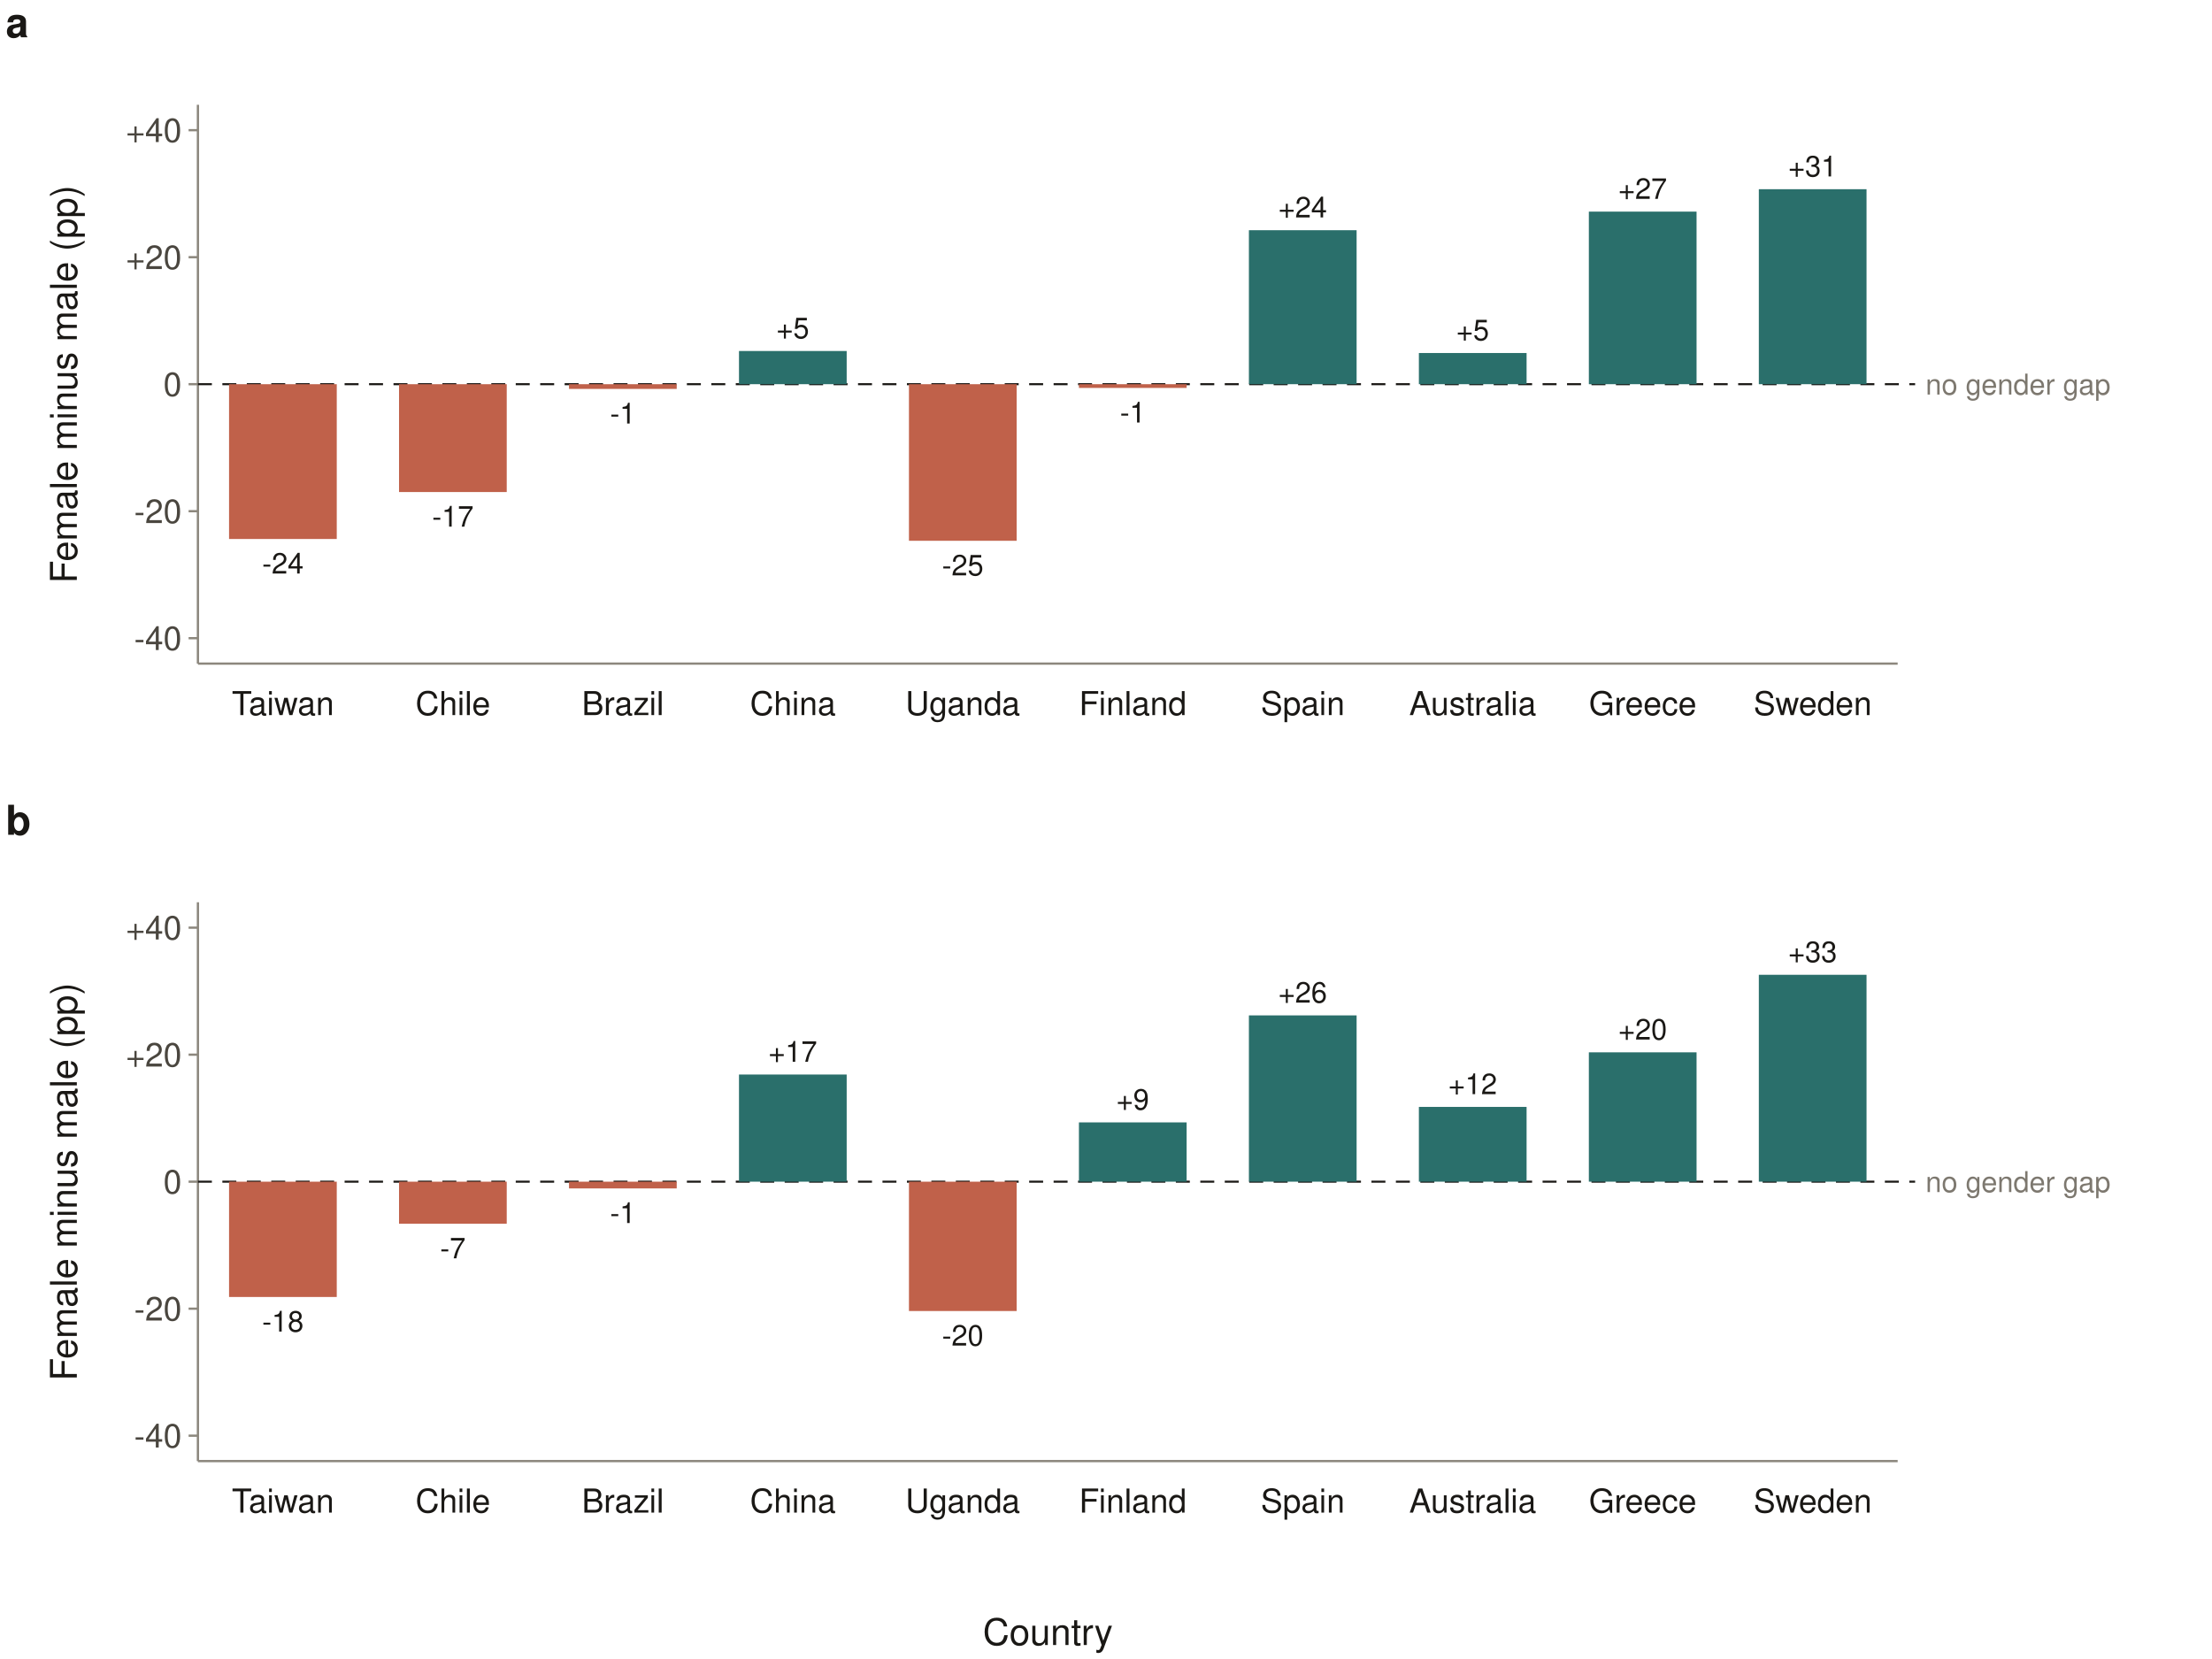
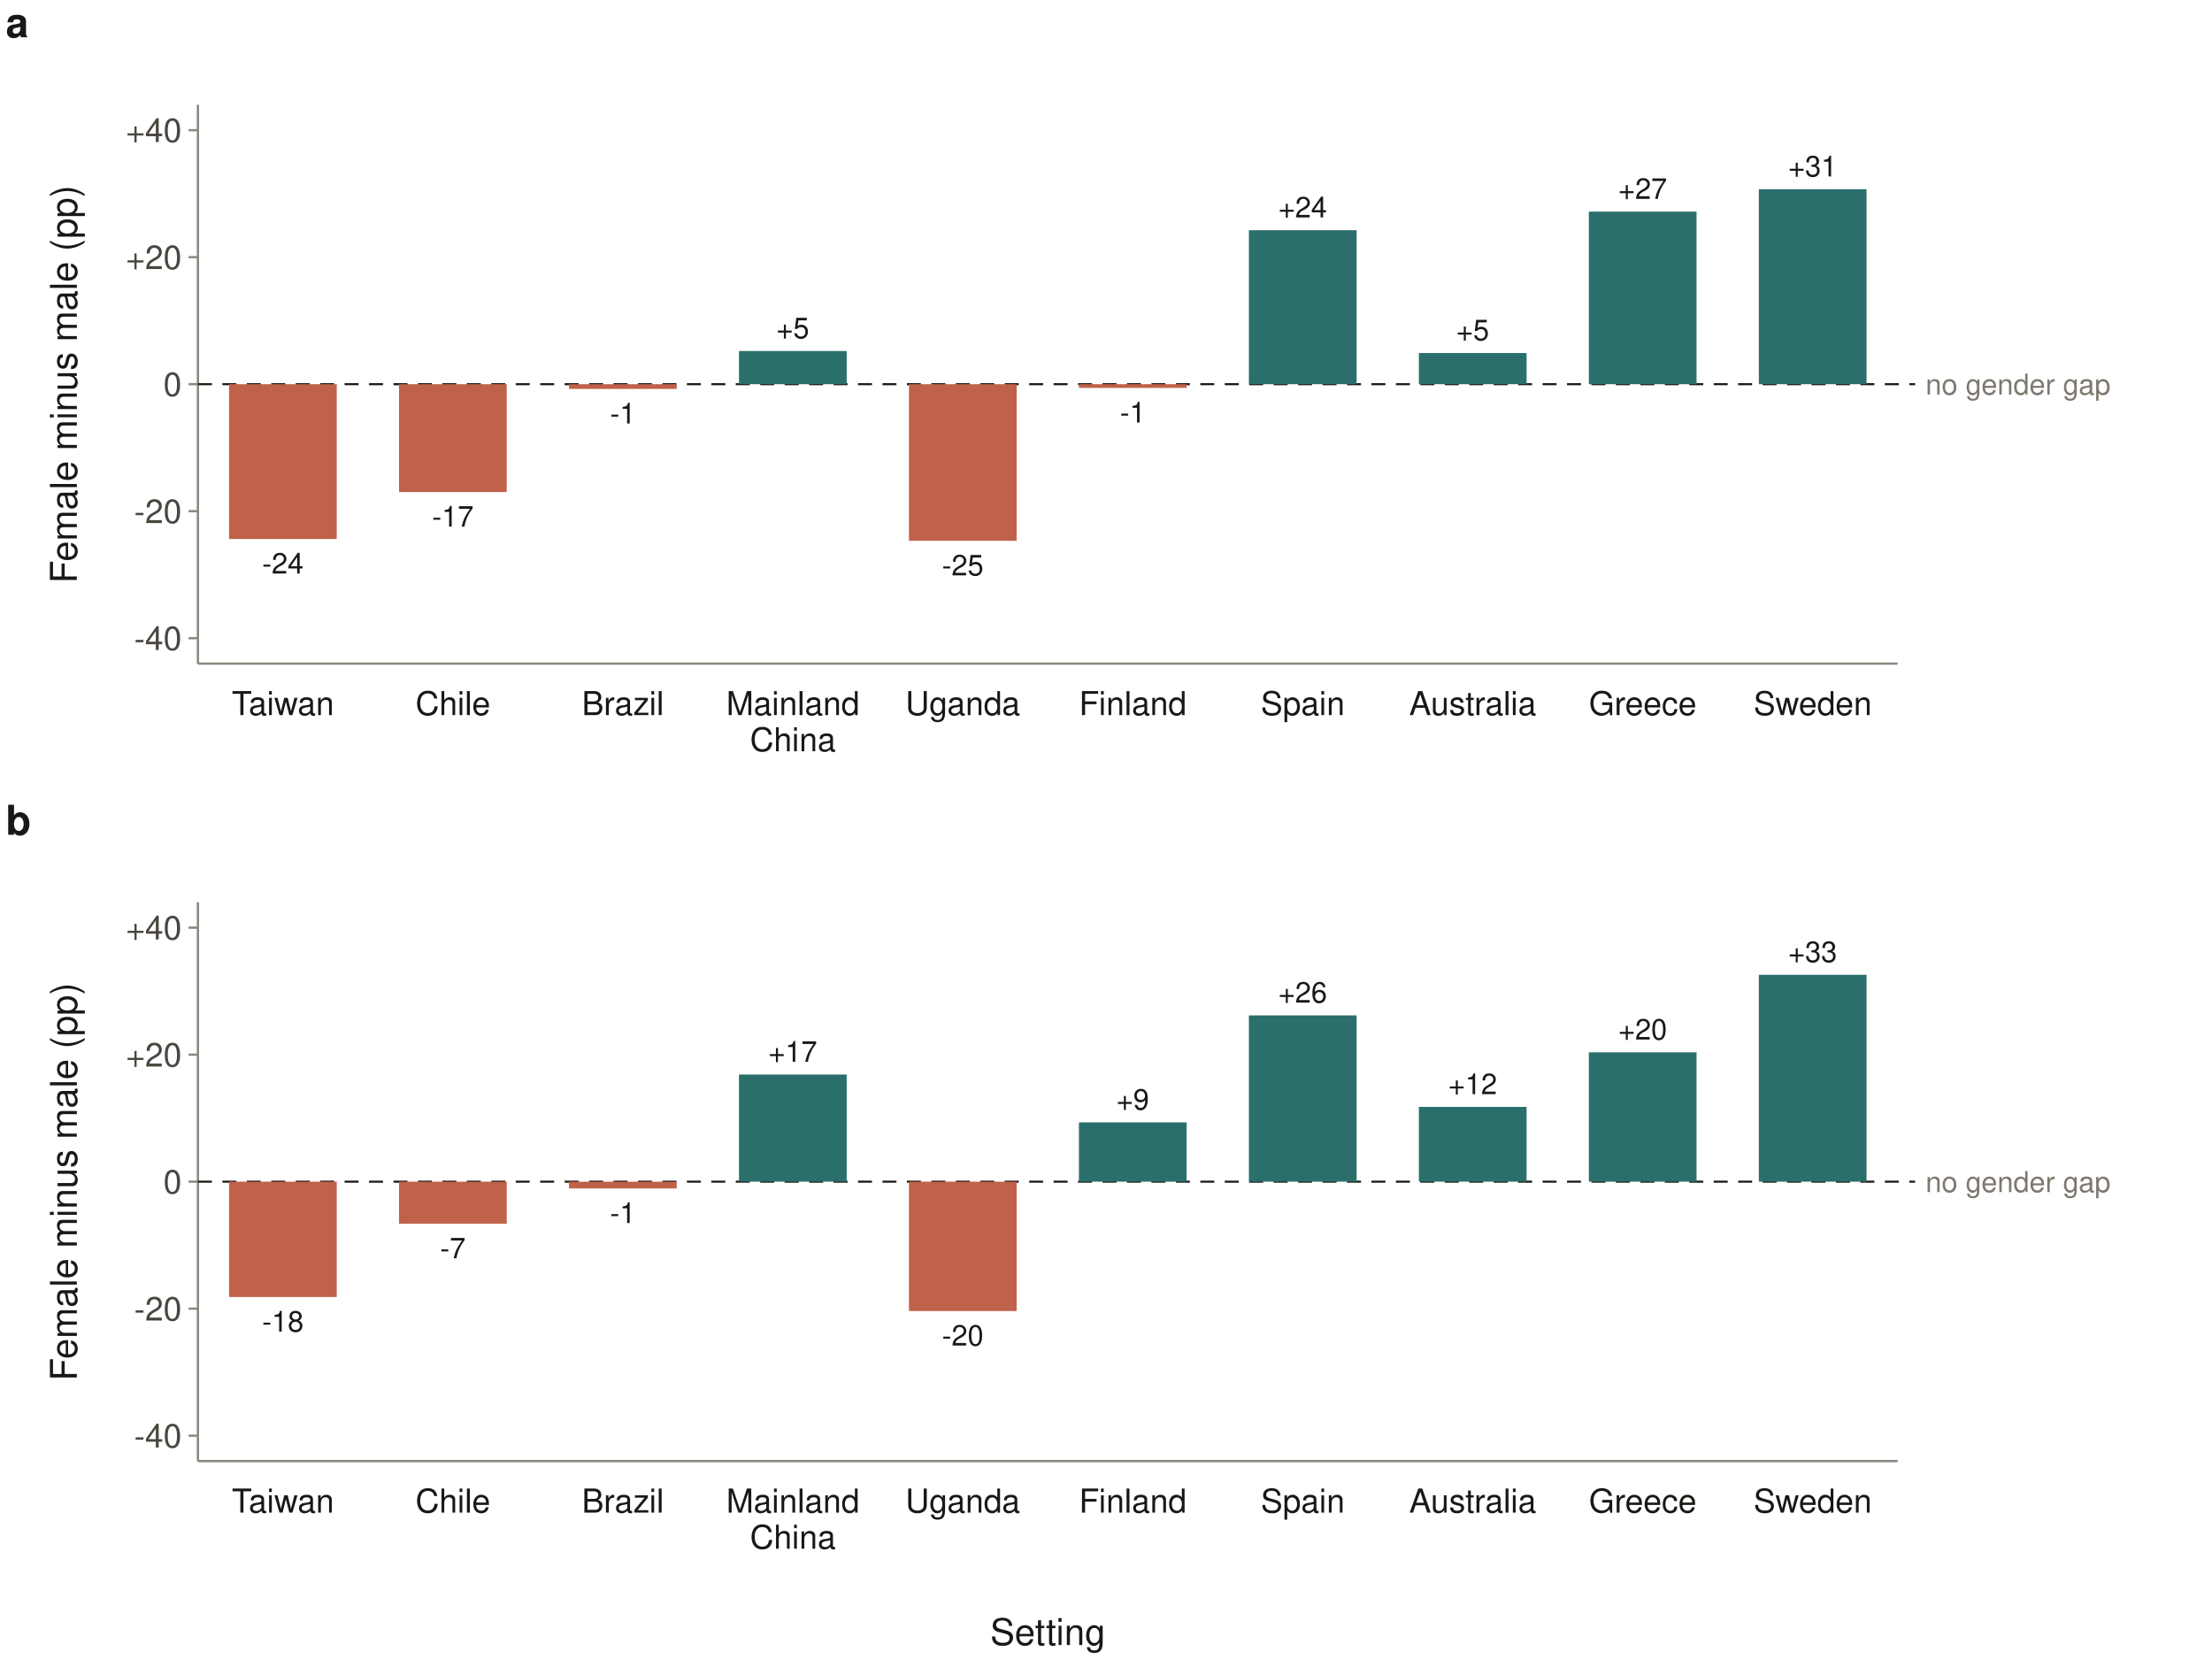
<svg xmlns="http://www.w3.org/2000/svg" width="190mm" height="142.5mm" viewBox="0 0 190 142.5">
  <rect width="190" height="142.5" fill="#FFFFFF" />
  <g transform="translate(0 0)">
    <line x1="17" y1="57" x2="17" y2="9" stroke="#8C877D" stroke-width="0.194" />
    <line x1="17" y1="57" x2="163" y2="57" stroke="#8C877D" stroke-width="0.194" />
    <line x1="16.2" y1="54.818" x2="17" y2="54.818" stroke="#8C877D" stroke-width="0.194" />
    <text x="15.6" y="55.834" font-size="2.822" font-family="Helvetica" fill="#4A463F" text-anchor="end">-40</text>
    <line x1="16.2" y1="43.909" x2="17" y2="43.909" stroke="#8C877D" stroke-width="0.194" />
    <text x="15.6" y="44.925" font-size="2.822" font-family="Helvetica" fill="#4A463F" text-anchor="end">-20</text>
    <line x1="16.2" y1="33" x2="17" y2="33" stroke="#8C877D" stroke-width="0.194" />
    <text x="15.6" y="34.016" font-size="2.822" font-family="Helvetica" fill="#4A463F" text-anchor="end">0</text>
    <line x1="16.2" y1="22.091" x2="17" y2="22.091" stroke="#8C877D" stroke-width="0.194" />
    <text x="15.6" y="23.107" font-size="2.822" font-family="Helvetica" fill="#4A463F" text-anchor="end">+20</text>
    <line x1="16.2" y1="11.182" x2="17" y2="11.182" stroke="#8C877D" stroke-width="0.194" />
    <text x="15.6" y="12.198" font-size="2.822" font-family="Helvetica" fill="#4A463F" text-anchor="end">+40</text>
    <text x="6.6" y="33" font-size="3.175" font-family="Helvetica" fill="#1A1815" text-anchor="middle" transform="rotate(-90 6.6 33)">Female minus male (pp)</text>
    <line x1="17" y1="33" x2="164.5" y2="33" stroke="#1A1815" stroke-width="0.176" stroke-dasharray="1.2 0.9" />
    <text x="165.4" y="33.889" font-size="2.469" font-family="Helvetica" fill="#7D786F">no gender gap</text>
    <rect x="19.675" y="33" width="9.251" height="13.297" fill="#C0614A" />
    <text x="24.3" y="49.266" font-size="2.469" font-family="Helvetica" fill="#1A1815" text-anchor="middle">-24</text>
    <text x="24.3" y="61.422" font-size="2.822" font-family="Helvetica" fill="#1A1815" text-anchor="middle">Taiwan</text>
    <rect x="34.275" y="33" width="9.251" height="9.264" fill="#C0614A" />
    <text x="38.9" y="45.234" font-size="2.469" font-family="Helvetica" fill="#1A1815" text-anchor="middle">-17</text>
    <text x="38.9" y="61.422" font-size="2.822" font-family="Helvetica" fill="#1A1815" text-anchor="middle">Chile</text>
    <rect x="48.875" y="33" width="9.251" height="0.406" fill="#C0614A" />
    <text x="53.5" y="36.376" font-size="2.469" font-family="Helvetica" fill="#1A1815" text-anchor="middle">-1</text>
    <text x="53.5" y="61.422" font-size="2.822" font-family="Helvetica" fill="#1A1815" text-anchor="middle">Brazil</text>
    <rect x="63.475" y="30.149" width="9.251" height="2.851" fill="#2A6F6B" />
    <text x="68.1" y="29.049" font-size="2.469" font-family="Helvetica" fill="#1A1815" text-anchor="middle">+5</text>
-     <text x="68.1" y="61.422" font-size="2.822" font-family="Helvetica" fill="#1A1815" text-anchor="middle">China</text>
+     <text x="68.1" y="61.422" font-size="2.822" font-family="Helvetica" fill="#1A1815" text-anchor="middle">Mainland</text>
+     <text x="68.1" y="64.527" font-size="2.822" font-family="Helvetica" fill="#1A1815" text-anchor="middle">China</text>
    <rect x="78.075" y="33" width="9.251" height="13.45" fill="#C0614A" />
    <text x="82.7" y="49.419" font-size="2.469" font-family="Helvetica" fill="#1A1815" text-anchor="middle">-25</text>
    <text x="82.7" y="61.422" font-size="2.822" font-family="Helvetica" fill="#1A1815" text-anchor="middle">Uganda</text>
    <rect x="92.675" y="33" width="9.251" height="0.321" fill="#C0614A" />
    <text x="97.3" y="36.291" font-size="2.469" font-family="Helvetica" fill="#1A1815" text-anchor="middle">-1</text>
    <text x="97.3" y="61.422" font-size="2.822" font-family="Helvetica" fill="#1A1815" text-anchor="middle">Finland</text>
    <rect x="107.275" y="19.774" width="9.251" height="13.226" fill="#2A6F6B" />
    <text x="111.9" y="18.674" font-size="2.469" font-family="Helvetica" fill="#1A1815" text-anchor="middle">+24</text>
    <text x="111.9" y="61.422" font-size="2.822" font-family="Helvetica" fill="#1A1815" text-anchor="middle">Spain</text>
    <rect x="121.875" y="30.322" width="9.251" height="2.678" fill="#2A6F6B" />
    <text x="126.5" y="29.222" font-size="2.469" font-family="Helvetica" fill="#1A1815" text-anchor="middle">+5</text>
    <text x="126.5" y="61.422" font-size="2.822" font-family="Helvetica" fill="#1A1815" text-anchor="middle">Australia</text>
    <rect x="136.475" y="18.177" width="9.251" height="14.823" fill="#2A6F6B" />
    <text x="141.1" y="17.077" font-size="2.469" font-family="Helvetica" fill="#1A1815" text-anchor="middle">+27</text>
    <text x="141.1" y="61.422" font-size="2.822" font-family="Helvetica" fill="#1A1815" text-anchor="middle">Greece</text>
    <rect x="151.075" y="16.252" width="9.251" height="16.748" fill="#2A6F6B" />
    <text x="155.7" y="15.152" font-size="2.469" font-family="Helvetica" fill="#1A1815" text-anchor="middle">+31</text>
    <text x="155.7" y="61.422" font-size="2.822" font-family="Helvetica" fill="#1A1815" text-anchor="middle">Sweden</text>
    <text x="0.5" y="3.2" font-size="3.528" font-family="Helvetica" fill="#1A1815" font-weight="700">a</text>
  </g>
  <g transform="translate(0 68.5)">
    <line x1="17" y1="57" x2="17" y2="9" stroke="#8C877D" stroke-width="0.194" />
    <line x1="17" y1="57" x2="163" y2="57" stroke="#8C877D" stroke-width="0.194" />
    <line x1="16.2" y1="54.818" x2="17" y2="54.818" stroke="#8C877D" stroke-width="0.194" />
    <text x="15.6" y="55.834" font-size="2.822" font-family="Helvetica" fill="#4A463F" text-anchor="end">-40</text>
    <line x1="16.2" y1="43.909" x2="17" y2="43.909" stroke="#8C877D" stroke-width="0.194" />
    <text x="15.6" y="44.925" font-size="2.822" font-family="Helvetica" fill="#4A463F" text-anchor="end">-20</text>
    <line x1="16.2" y1="33" x2="17" y2="33" stroke="#8C877D" stroke-width="0.194" />
    <text x="15.6" y="34.016" font-size="2.822" font-family="Helvetica" fill="#4A463F" text-anchor="end">0</text>
    <line x1="16.2" y1="22.091" x2="17" y2="22.091" stroke="#8C877D" stroke-width="0.194" />
    <text x="15.6" y="23.107" font-size="2.822" font-family="Helvetica" fill="#4A463F" text-anchor="end">+20</text>
    <line x1="16.2" y1="11.182" x2="17" y2="11.182" stroke="#8C877D" stroke-width="0.194" />
    <text x="15.6" y="12.198" font-size="2.822" font-family="Helvetica" fill="#4A463F" text-anchor="end">+40</text>
    <text x="6.6" y="33" font-size="3.175" font-family="Helvetica" fill="#1A1815" text-anchor="middle" transform="rotate(-90 6.6 33)">Female minus male (pp)</text>
    <line x1="17" y1="33" x2="164.5" y2="33" stroke="#1A1815" stroke-width="0.176" stroke-dasharray="1.2 0.9" />
    <text x="165.4" y="33.889" font-size="2.469" font-family="Helvetica" fill="#7D786F">no gender gap</text>
    <rect x="19.675" y="33" width="9.251" height="9.904" fill="#C0614A" />
    <text x="24.3" y="45.874" font-size="2.469" font-family="Helvetica" fill="#1A1815" text-anchor="middle">-18</text>
    <text x="24.3" y="61.422" font-size="2.822" font-family="Helvetica" fill="#1A1815" text-anchor="middle">Taiwan</text>
    <rect x="34.275" y="33" width="9.251" height="3.611" fill="#C0614A" />
    <text x="38.9" y="39.58" font-size="2.469" font-family="Helvetica" fill="#1A1815" text-anchor="middle">-7</text>
    <text x="38.9" y="61.422" font-size="2.822" font-family="Helvetica" fill="#1A1815" text-anchor="middle">Chile</text>
    <rect x="48.875" y="33" width="9.251" height="0.58" fill="#C0614A" />
    <text x="53.5" y="36.55" font-size="2.469" font-family="Helvetica" fill="#1A1815" text-anchor="middle">-1</text>
    <text x="53.5" y="61.422" font-size="2.822" font-family="Helvetica" fill="#1A1815" text-anchor="middle">Brazil</text>
    <rect x="63.475" y="23.797" width="9.251" height="9.203" fill="#2A6F6B" />
    <text x="68.1" y="22.697" font-size="2.469" font-family="Helvetica" fill="#1A1815" text-anchor="middle">+17</text>
-     <text x="68.1" y="61.422" font-size="2.822" font-family="Helvetica" fill="#1A1815" text-anchor="middle">China</text>
+     <text x="68.1" y="61.422" font-size="2.822" font-family="Helvetica" fill="#1A1815" text-anchor="middle">Mainland</text>
+     <text x="68.1" y="64.527" font-size="2.822" font-family="Helvetica" fill="#1A1815" text-anchor="middle">China</text>
    <rect x="78.075" y="33" width="9.251" height="11.11" fill="#C0614A" />
    <text x="82.7" y="47.079" font-size="2.469" font-family="Helvetica" fill="#1A1815" text-anchor="middle">-20</text>
    <text x="82.7" y="61.422" font-size="2.822" font-family="Helvetica" fill="#1A1815" text-anchor="middle">Uganda</text>
    <rect x="92.675" y="27.908" width="9.251" height="5.092" fill="#2A6F6B" />
    <text x="97.3" y="26.808" font-size="2.469" font-family="Helvetica" fill="#1A1815" text-anchor="middle">+9</text>
    <text x="97.3" y="61.422" font-size="2.822" font-family="Helvetica" fill="#1A1815" text-anchor="middle">Finland</text>
    <rect x="107.275" y="18.717" width="9.251" height="14.283" fill="#2A6F6B" />
    <text x="111.9" y="17.617" font-size="2.469" font-family="Helvetica" fill="#1A1815" text-anchor="middle">+26</text>
    <text x="111.9" y="61.422" font-size="2.822" font-family="Helvetica" fill="#1A1815" text-anchor="middle">Spain</text>
    <rect x="121.875" y="26.578" width="9.251" height="6.422" fill="#2A6F6B" />
    <text x="126.5" y="25.478" font-size="2.469" font-family="Helvetica" fill="#1A1815" text-anchor="middle">+12</text>
    <text x="126.5" y="61.422" font-size="2.822" font-family="Helvetica" fill="#1A1815" text-anchor="middle">Australia</text>
    <rect x="136.475" y="21.89" width="9.251" height="11.11" fill="#2A6F6B" />
    <text x="141.1" y="20.79" font-size="2.469" font-family="Helvetica" fill="#1A1815" text-anchor="middle">+20</text>
    <text x="141.1" y="61.422" font-size="2.822" font-family="Helvetica" fill="#1A1815" text-anchor="middle">Greece</text>
    <rect x="151.075" y="15.23" width="9.251" height="17.77" fill="#2A6F6B" />
    <text x="155.7" y="14.13" font-size="2.469" font-family="Helvetica" fill="#1A1815" text-anchor="middle">+33</text>
    <text x="155.7" y="61.422" font-size="2.822" font-family="Helvetica" fill="#1A1815" text-anchor="middle">Sweden</text>
-     <text x="90" y="72.8" font-size="3.175" font-family="Helvetica" fill="#1A1815" text-anchor="middle">Country</text>
+     <text x="90" y="72.8" font-size="3.175" font-family="Helvetica" fill="#1A1815" text-anchor="middle">Setting</text>
    <text x="0.5" y="3.2" font-size="3.528" font-family="Helvetica" fill="#1A1815" font-weight="700">b</text>
  </g>
</svg>
